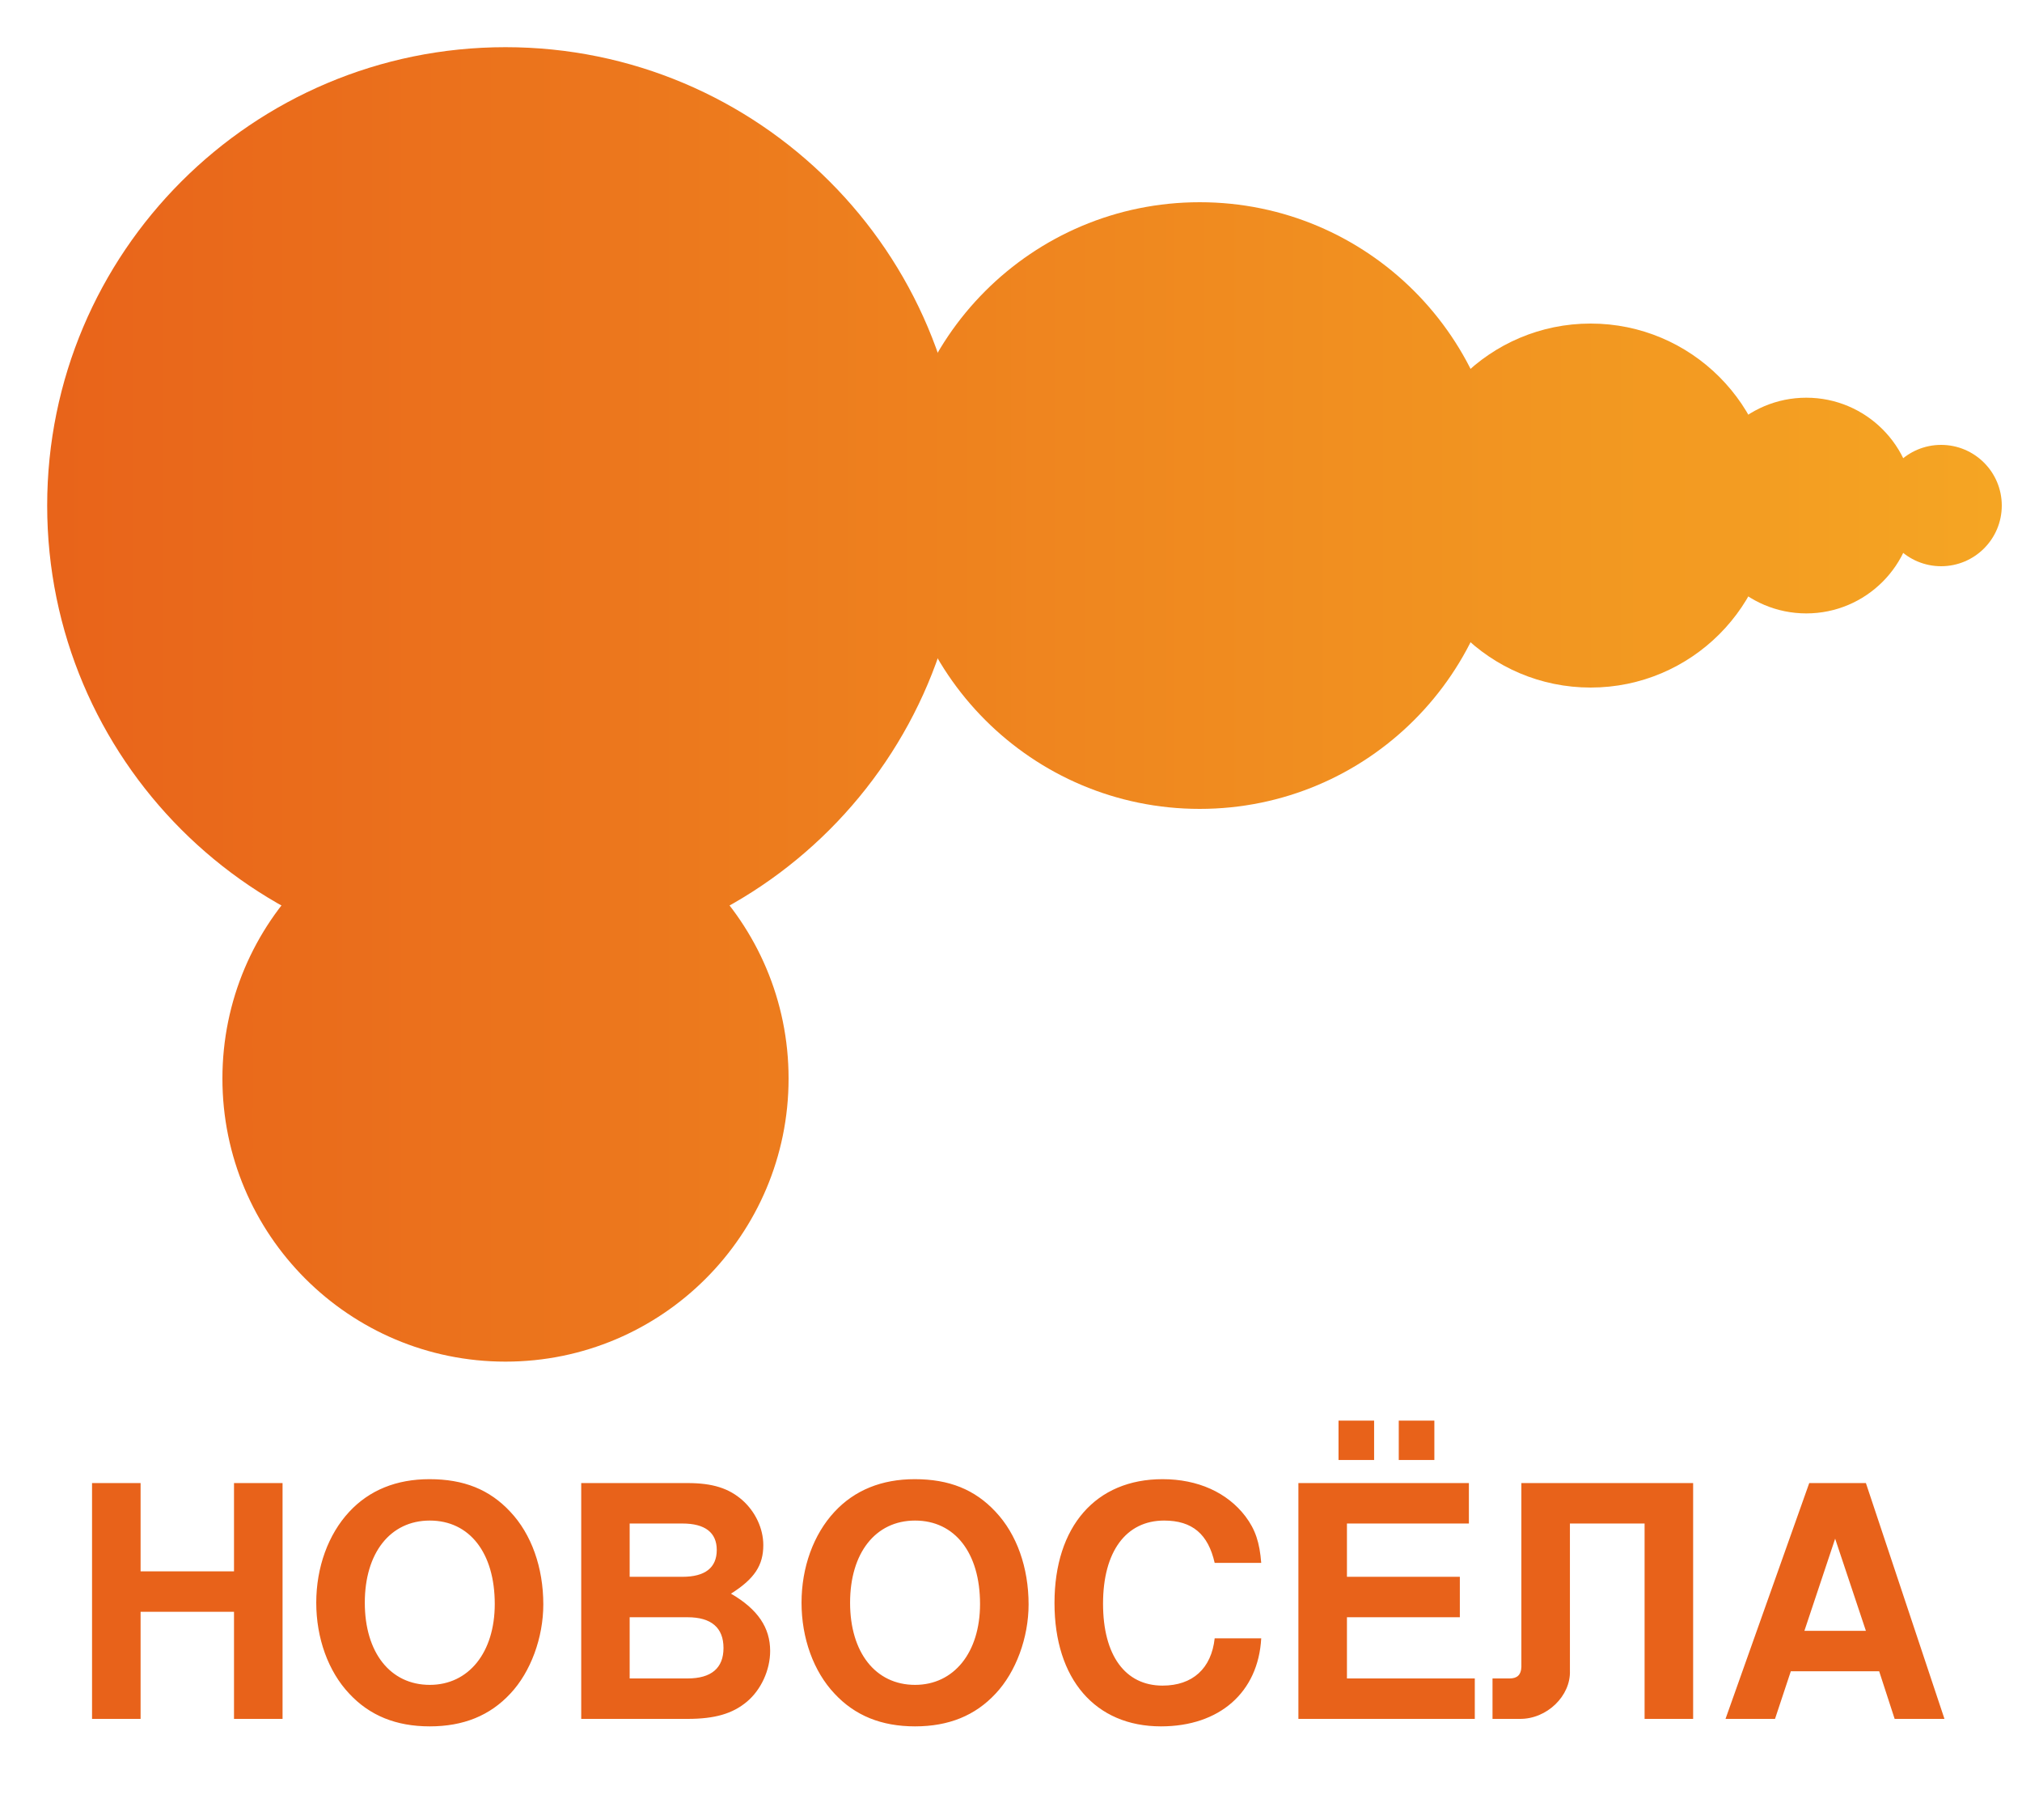
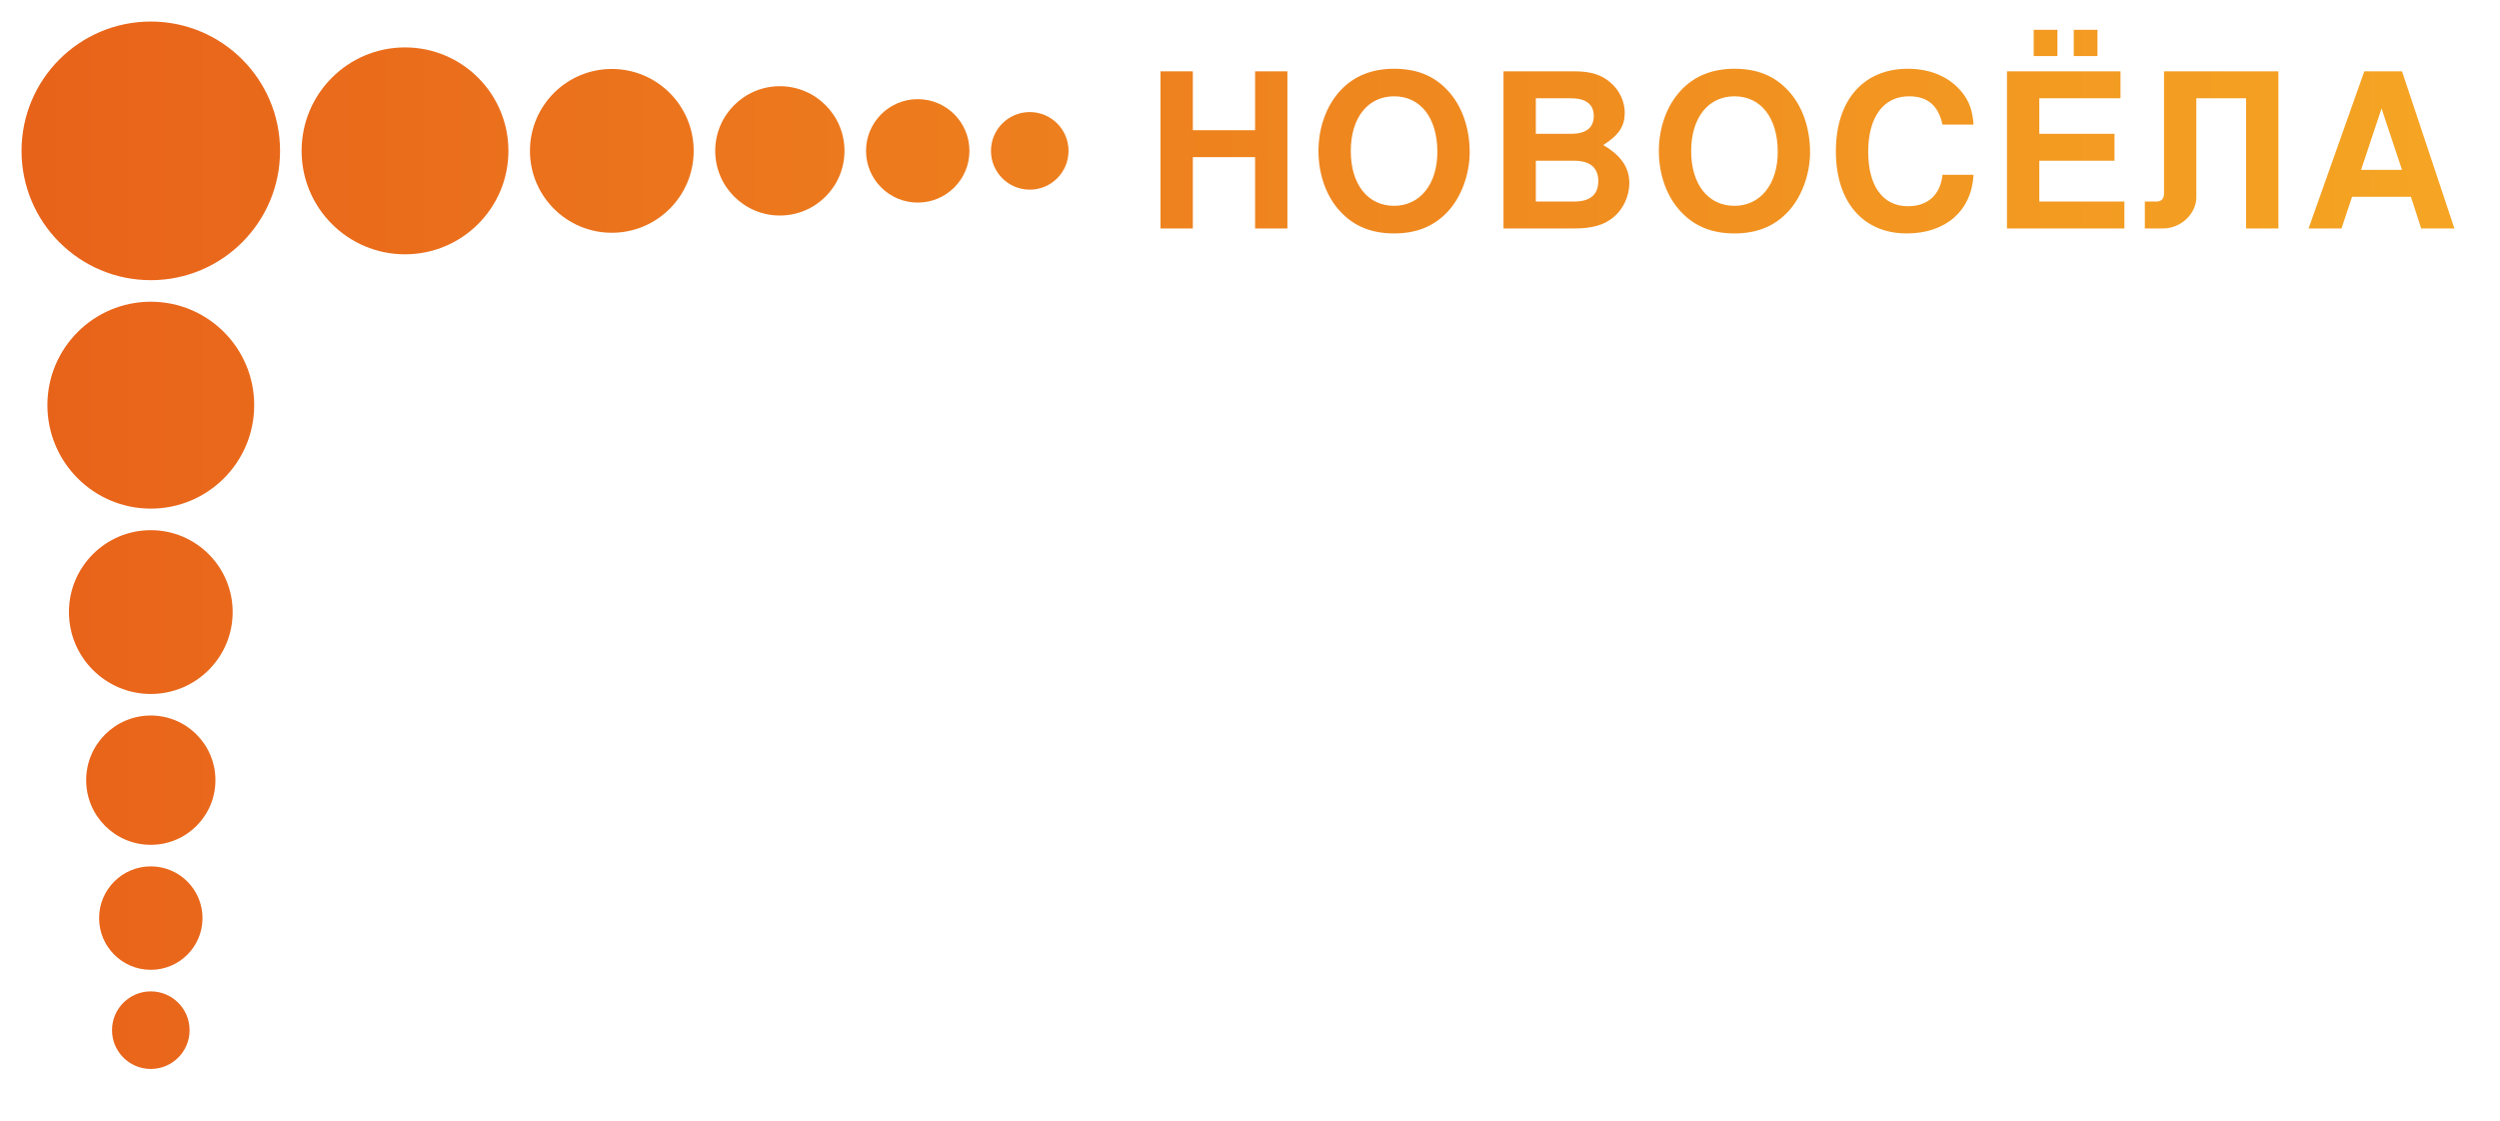
- <svg xmlns="http://www.w3.org/2000/svg" viewBox="0 0 300 270">
+ <svg xmlns="http://www.w3.org/2000/svg" viewBox="0 0 580 260">
  <defs>
-     <linearGradient id="grd" x1="0" y1="0" x2="300" y2="0" gradientUnits="userSpaceOnUse">
+     <linearGradient id="grd" x1="0" y1="0" x2="580" y2="0" gradientUnits="userSpaceOnUse">
      <stop offset="0%" stop-color="#E8621A" />
      <stop offset="100%" stop-color="#F5A623" />
    </linearGradient>
  </defs>
  <style>
-     @keyframes pw { 0%,100%{transform:scale(1)} 50%{transform:scale(1.12)} }
+     @keyframes pw { 0%,100%{transform:scale(1)} 50%{transform:scale(1.15)} }
    @keyframes tw { 0%,100%{opacity:1} 50%{opacity:0.78} }
    circle { transform-box:fill-box; transform-origin:center; animation:pw 2.5s ease-in-out infinite; }
-     .w0{animation-delay:0s}   .w1{animation-delay:.25s}
-     .w2{animation-delay:.5s}  .w3{animation-delay:.75s}
-     .w4{animation-delay:1s}
+     .w0{animation-delay:0s}   .w1{animation-delay:.2s}
+     .w2{animation-delay:.4s}  .w3{animation-delay:.6s}
+     .w4{animation-delay:.8s}  .w5{animation-delay:1s}
    .lt{animation:tw 2.5s ease-in-out infinite .5s}
  </style>
-   <circle cx="75" cy="75" r="68" fill="url(#grd)" class="w0" />
-   <circle cx="178" cy="75" r="45" fill="url(#grd)" class="w1" />
-   <circle cx="236" cy="75" r="27" fill="url(#grd)" class="w2" />
-   <circle cx="268" cy="75" r="16" fill="url(#grd)" class="w3" />
-   <circle cx="288" cy="75" r="9" fill="url(#grd)" class="w4" />
-   <circle cx="75" cy="160" r="42" fill="url(#grd)" class="w0" />
-   <text x="150" y="255" text-anchor="middle" font-family="system-ui,-apple-system,'Segoe UI',Helvetica,Arial,sans-serif" font-size="48" font-weight="800" fill="#E8621A" textLength="276" lengthAdjust="spacingAndGlyphs" class="lt">НОВОСЁЛА</text>
+   <circle cx="35" cy="35" r="30" fill="url(#grd)" class="w0" />
+   <circle cx="94" cy="35" r="24" fill="url(#grd)" class="w1" />
+   <circle cx="142" cy="35" r="19" fill="url(#grd)" class="w2" />
+   <circle cx="181" cy="35" r="15" fill="url(#grd)" class="w3" />
+   <circle cx="213" cy="35" r="12" fill="url(#grd)" class="w4" />
+   <circle cx="239" cy="35" r="9" fill="url(#grd)" class="w5" />
+   <circle cx="35" cy="94" r="24" fill="url(#grd)" class="w1" />
+   <circle cx="35" cy="142" r="19" fill="url(#grd)" class="w2" />
+   <circle cx="35" cy="181" r="15" fill="url(#grd)" class="w3" />
+   <circle cx="35" cy="213" r="12" fill="url(#grd)" class="w4" />
+   <circle cx="35" cy="239" r="9" fill="url(#grd)" class="w5" />
+   <text x="266" y="53" font-family="system-ui,-apple-system,'Segoe UI',Helvetica,Arial,sans-serif" font-size="50" font-weight="800" letter-spacing="2" fill="url(#grd)" textLength="300" lengthAdjust="spacingAndGlyphs" class="lt">НОВОСЁЛА</text>
</svg>
